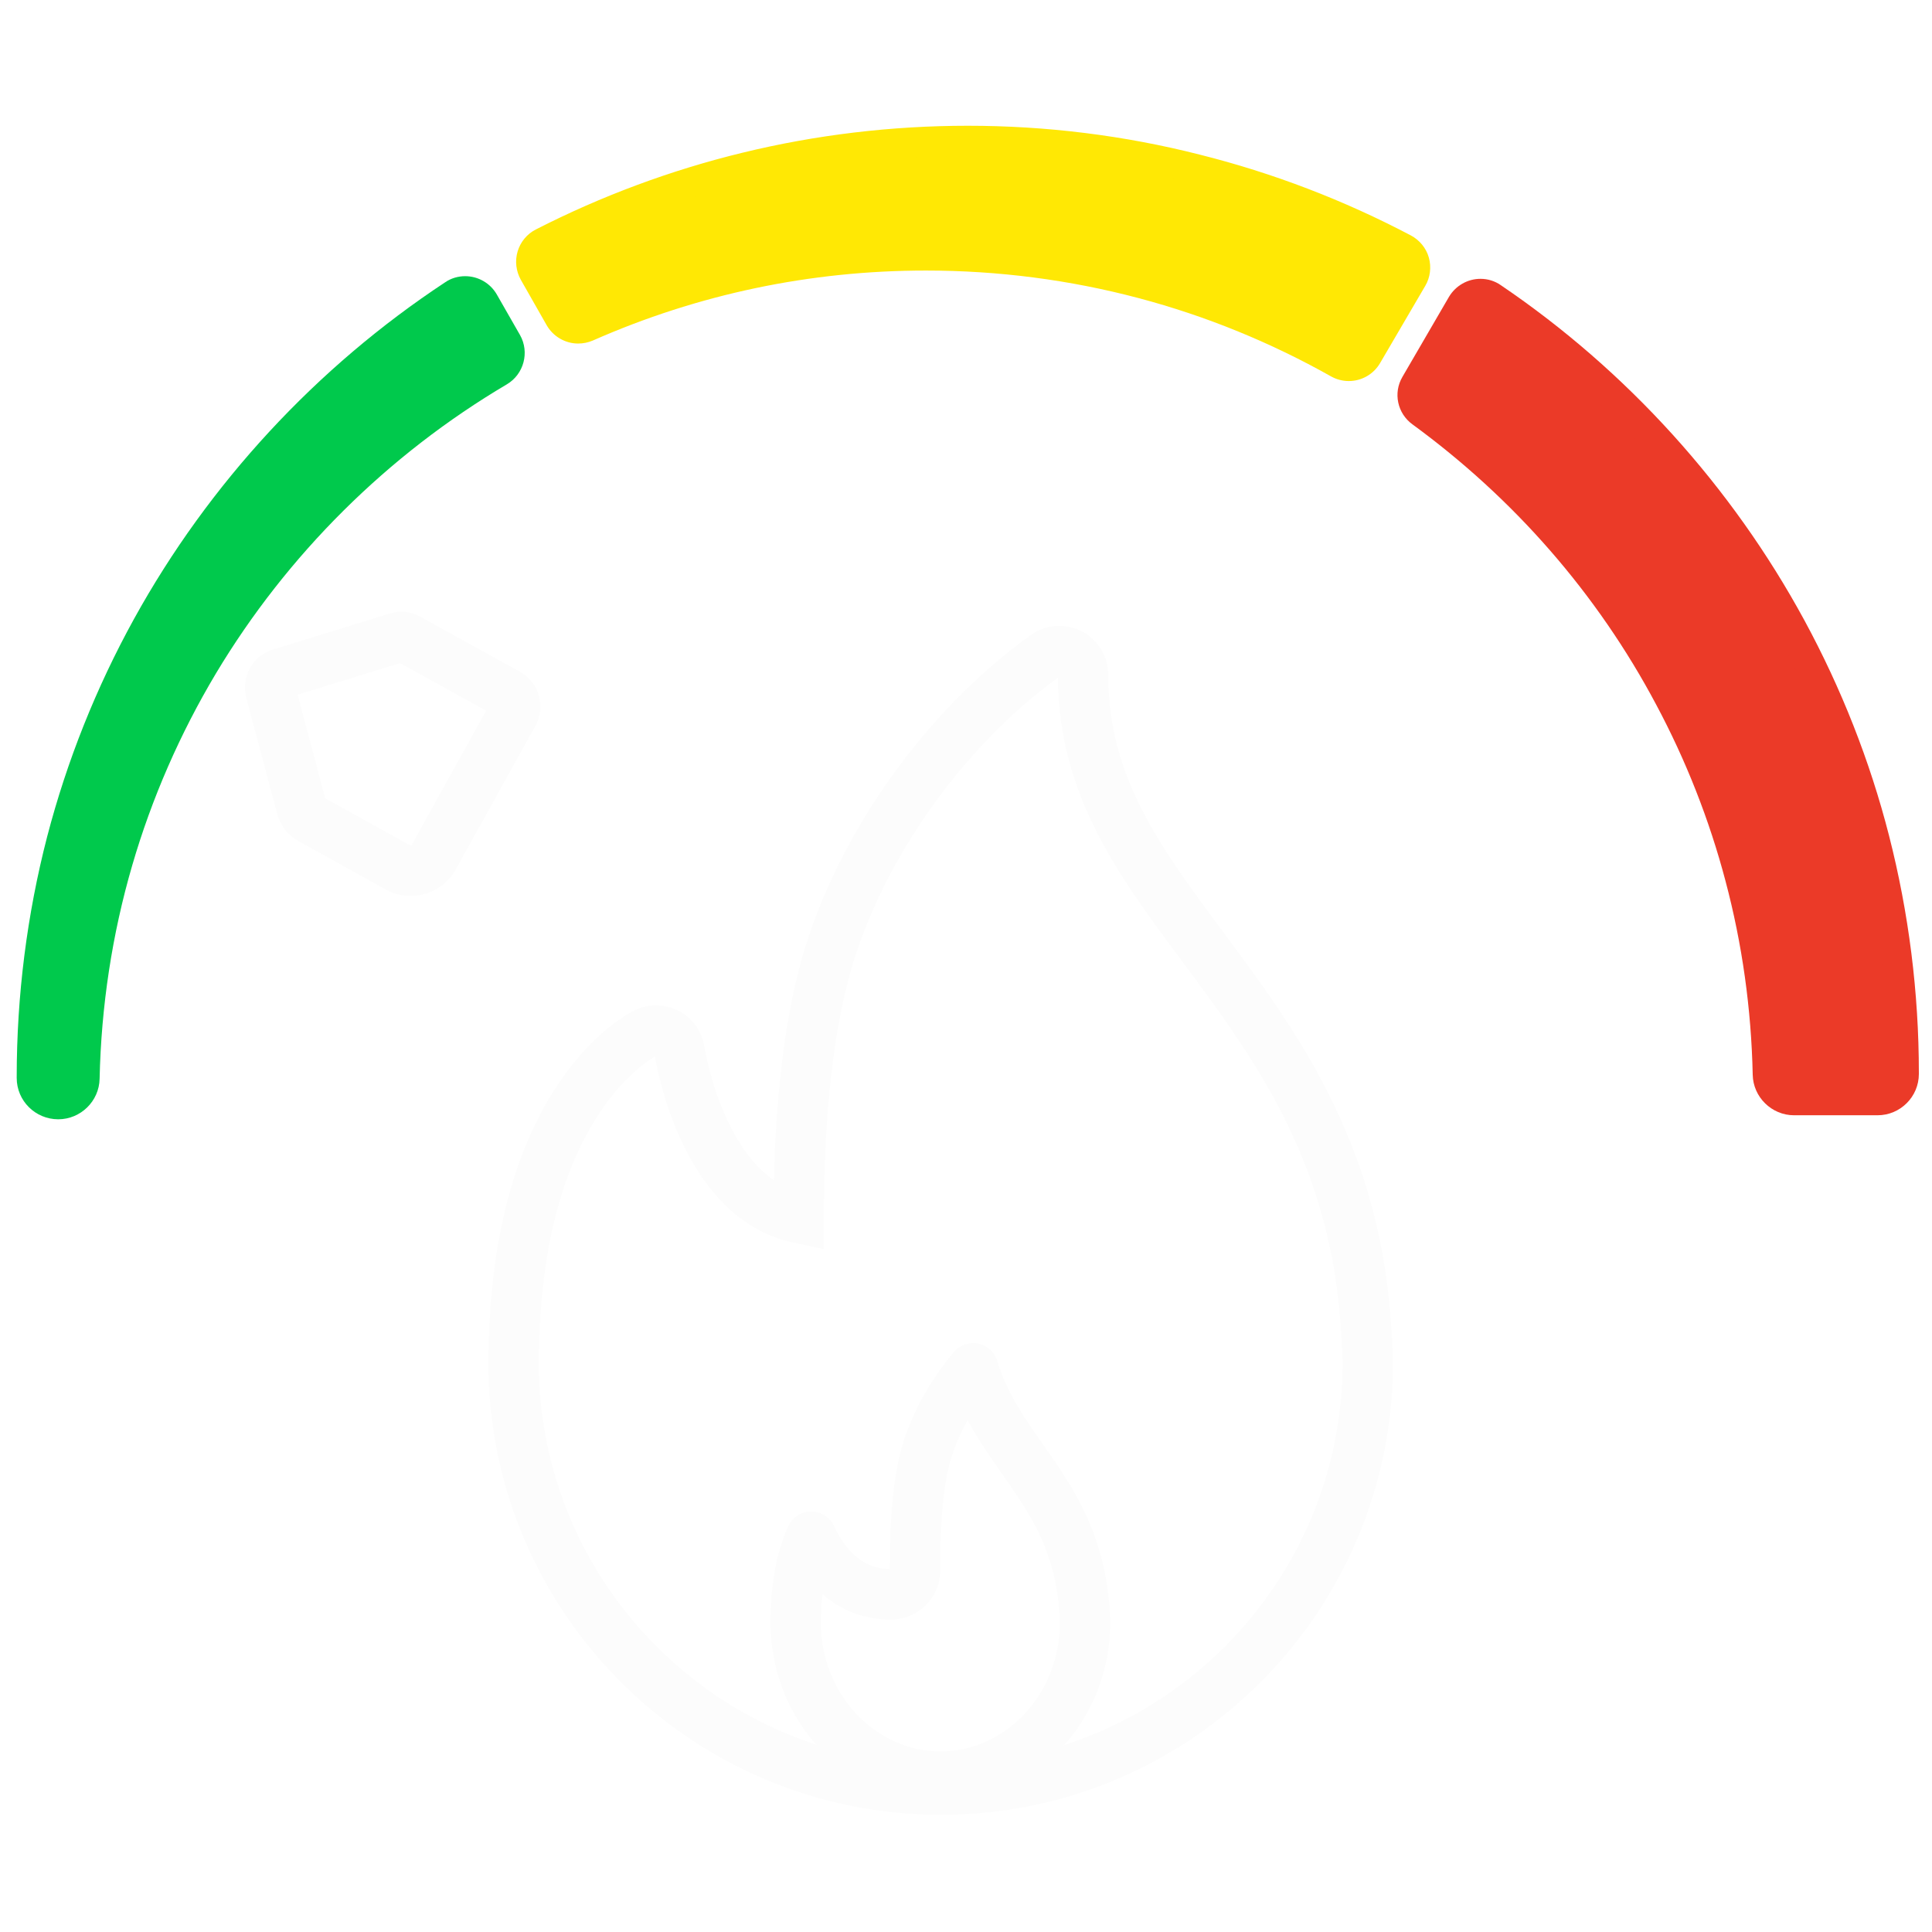
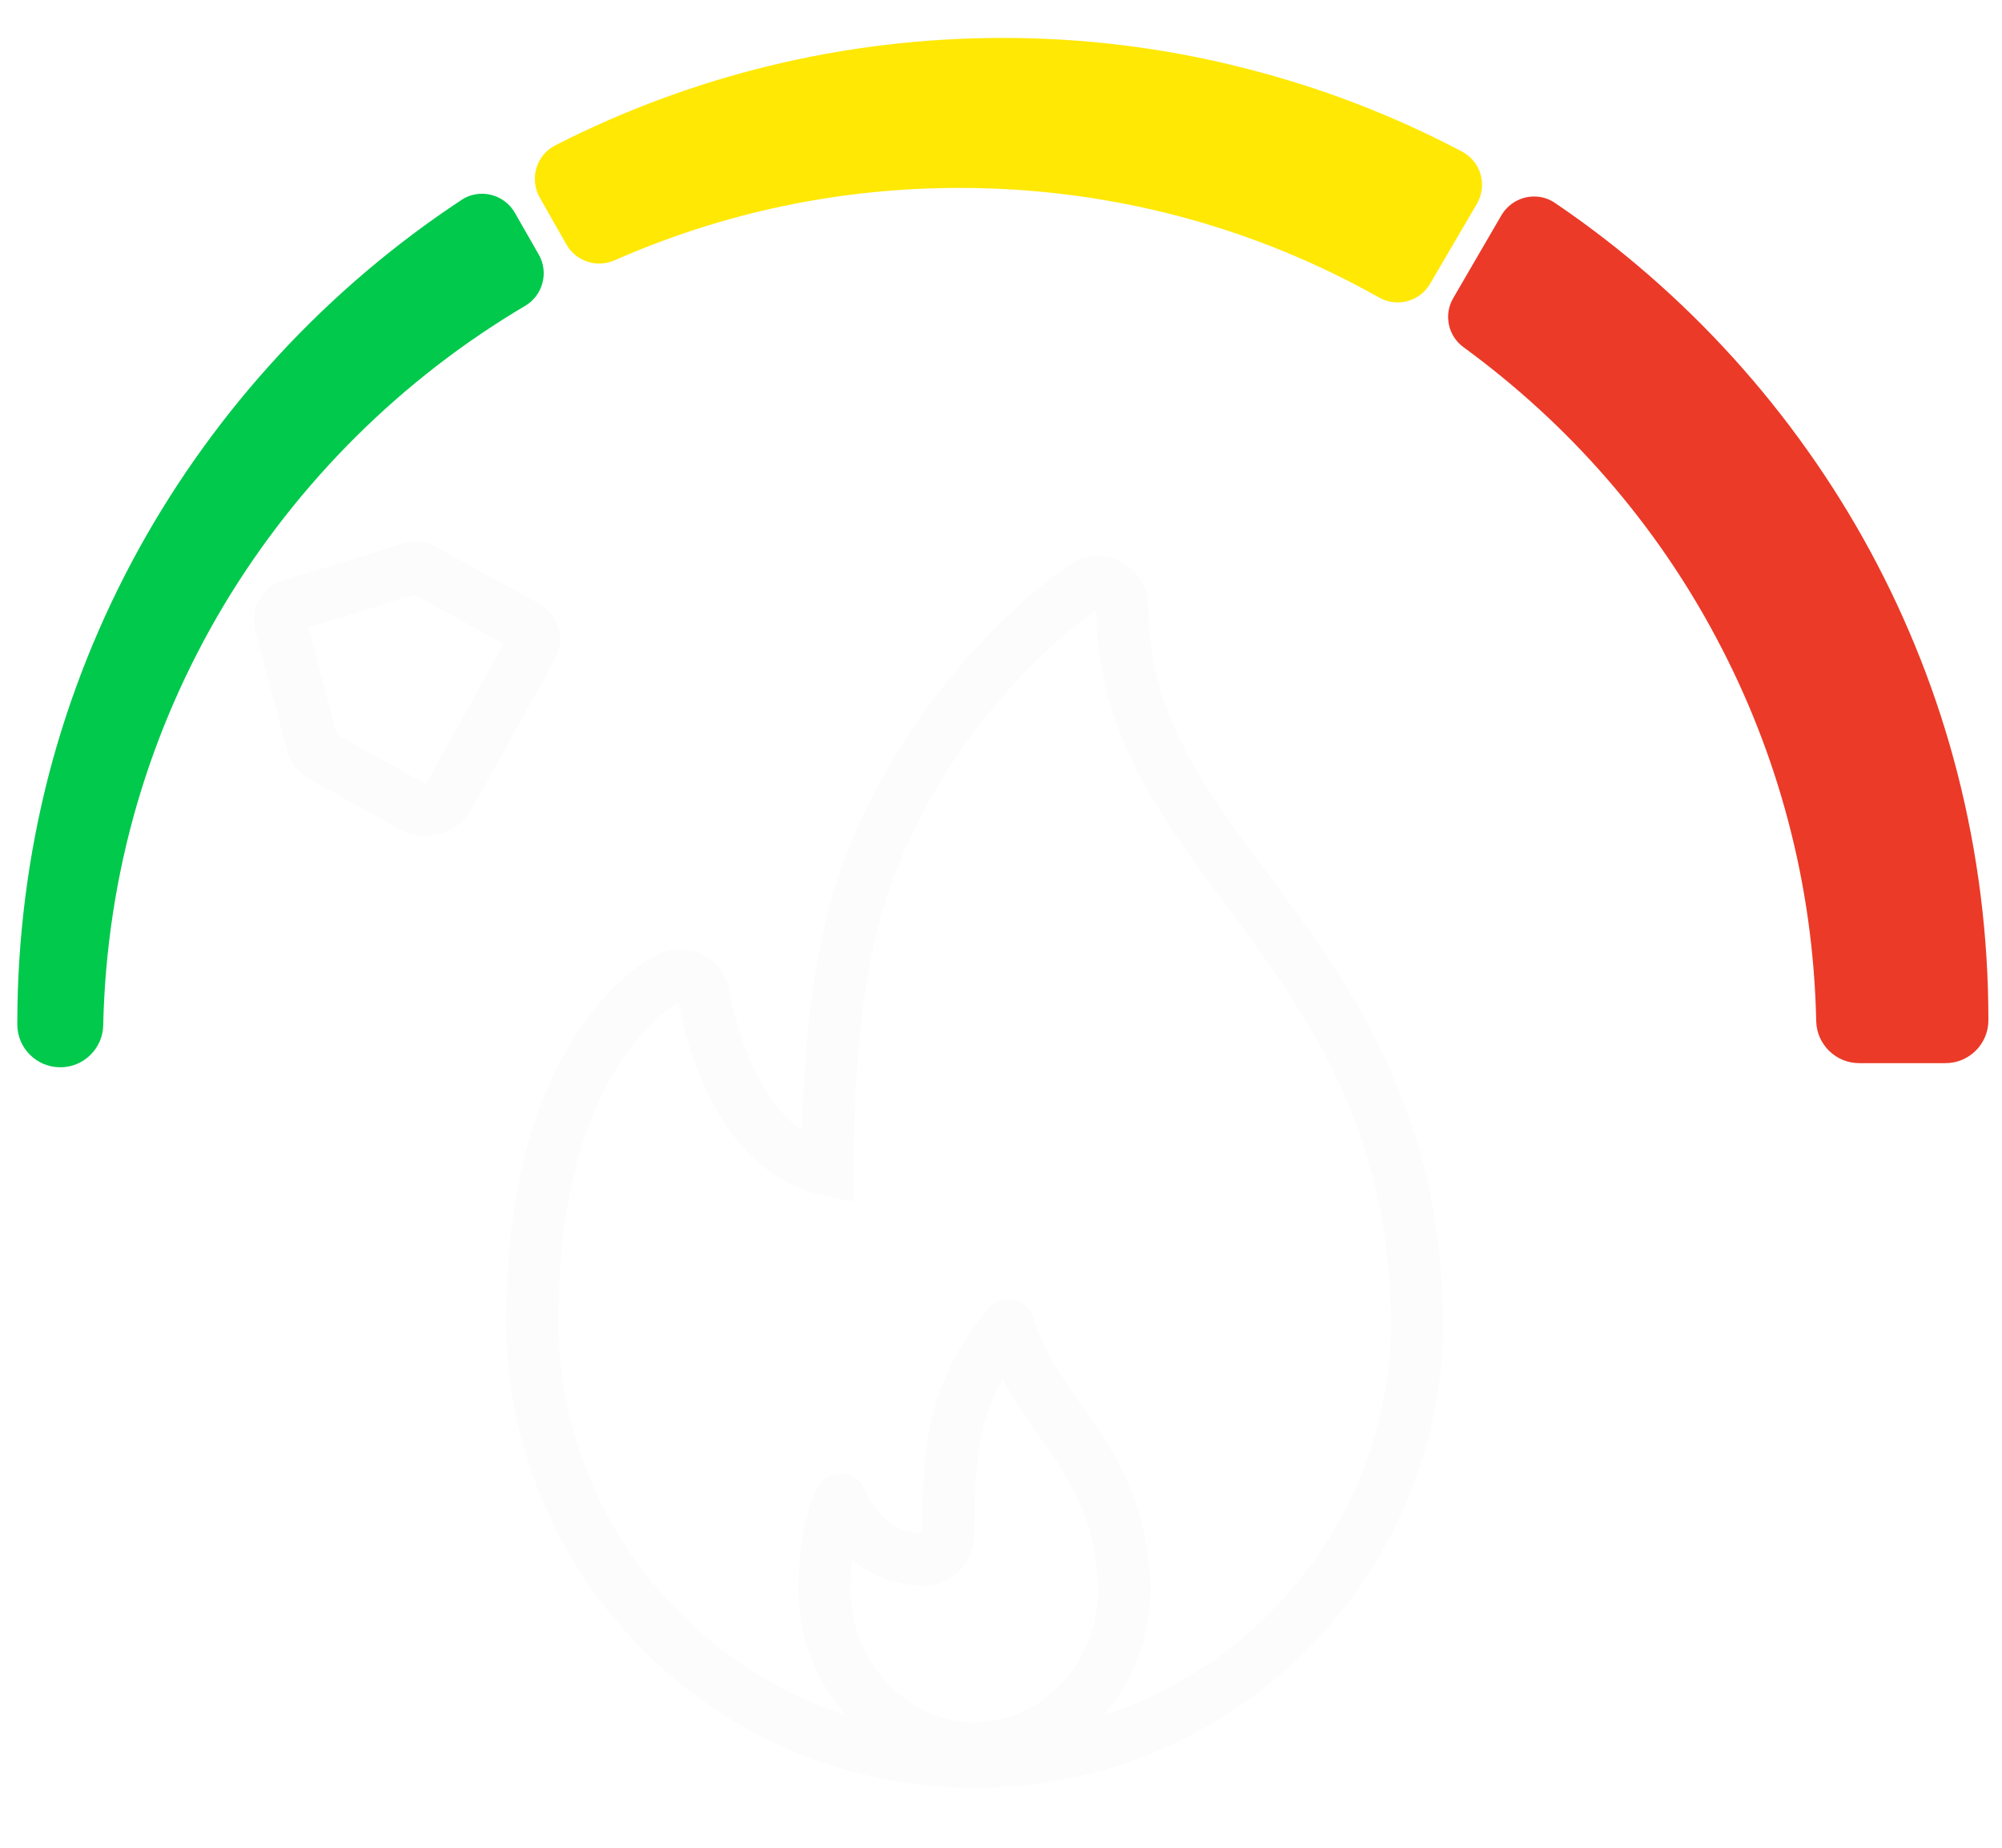
- <svg xmlns="http://www.w3.org/2000/svg" width="65" height="65" viewBox="0 0 65 65" fill="none">
-   <path d="M60.359 37.013C59.884 37.013 59.484 36.626 59.477 36.151C59.382 31.667 58.269 27.4 56.166 23.465C54.158 19.706 51.275 16.389 47.822 13.872C47.523 13.655 47.442 13.254 47.625 12.935L49.192 10.242C49.321 10.025 49.558 9.889 49.809 9.889C49.952 9.889 50.087 9.93 50.21 10.011C58.88 15.887 64.049 25.636 64.049 36.097V36.131C64.049 36.619 63.649 37.013 63.167 37.013H60.359Z" fill="#EB3A28" />
-   <path d="M49.809 10.398C49.85 10.398 49.891 10.412 49.925 10.432C58.147 16.009 63.547 25.419 63.547 36.097C63.547 36.111 63.547 36.117 63.547 36.131C63.547 36.341 63.378 36.504 63.174 36.504H60.366C60.162 36.504 59.992 36.341 59.992 36.138C59.789 26.816 55.162 18.587 48.134 13.458C48.052 13.397 48.025 13.281 48.079 13.193L49.647 10.5C49.674 10.432 49.742 10.398 49.809 10.398ZM49.809 9.381C49.375 9.381 48.975 9.611 48.751 9.984L47.184 12.678C46.865 13.22 47.014 13.912 47.523 14.279C49.212 15.514 50.773 16.938 52.15 18.519C53.534 20.107 54.735 21.85 55.718 23.702C56.722 25.581 57.51 27.583 58.052 29.638C58.615 31.755 58.921 33.946 58.968 36.158C58.982 36.911 59.606 37.522 60.359 37.522H63.167C63.934 37.522 64.558 36.898 64.558 36.131V36.097C64.558 33.397 64.219 30.71 63.554 28.112C62.91 25.595 61.946 23.153 60.705 20.866C58.263 16.368 54.735 12.467 50.488 9.591C50.291 9.455 50.06 9.381 49.809 9.381Z" fill="#EB3A28" />
-   <path d="M1.96 37.148C1.472 37.148 1.078 36.755 1.071 36.267V36.233C1.071 25.608 6.377 15.771 15.257 9.916C15.373 9.842 15.508 9.801 15.651 9.801C15.909 9.801 16.146 9.937 16.268 10.161L17.048 11.531C17.238 11.864 17.123 12.298 16.79 12.494C12.706 14.903 9.26 18.329 6.824 22.399C4.321 26.585 2.944 31.389 2.835 36.287C2.835 36.762 2.435 37.148 1.96 37.148Z" fill="#00C94C" />
-   <path d="M15.651 10.31C15.719 10.31 15.793 10.344 15.827 10.412L16.607 11.782C16.662 11.877 16.628 11.999 16.533 12.06C8.208 16.965 2.557 25.954 2.333 36.273C2.326 36.477 2.157 36.64 1.953 36.64C1.743 36.64 1.573 36.47 1.573 36.267C1.573 36.253 1.573 36.246 1.573 36.233C1.573 25.412 7.123 15.88 15.535 10.344C15.576 10.317 15.617 10.31 15.651 10.31ZM15.651 9.292C15.413 9.292 15.176 9.36 14.979 9.496C10.637 12.359 7.021 16.273 4.511 20.819C3.236 23.132 2.252 25.595 1.587 28.146C0.908 30.771 0.562 33.492 0.562 36.233V36.267C0.562 37.033 1.187 37.657 1.96 37.657C2.713 37.657 3.337 37.047 3.351 36.294C3.405 33.851 3.771 31.436 4.45 29.109C5.108 26.85 6.058 24.679 7.265 22.657C9.66 18.661 13.046 15.296 17.055 12.929C17.625 12.589 17.822 11.85 17.496 11.273L16.716 9.91C16.499 9.53 16.092 9.292 15.651 9.292Z" fill="#00C94C" />
-   <path d="M45.386 12.305C45.264 12.305 45.142 12.271 45.033 12.21C40.82 9.835 36.024 8.58 31.153 8.58C27.184 8.58 23.344 9.387 19.735 10.975C19.647 11.015 19.545 11.036 19.45 11.036C19.192 11.036 18.961 10.9 18.832 10.676L17.964 9.15C17.869 8.98 17.842 8.777 17.903 8.594C17.957 8.41 18.086 8.248 18.263 8.159C22.72 5.887 27.53 4.733 32.564 4.733C37.672 4.733 42.747 5.988 47.238 8.356C47.408 8.444 47.537 8.607 47.591 8.79C47.645 8.973 47.618 9.177 47.523 9.347L46.004 11.945C45.875 12.169 45.637 12.305 45.386 12.305Z" fill="#FFE804" />
-   <path d="M32.564 5.249C37.774 5.249 42.686 6.538 47.001 8.811C47.102 8.865 47.136 8.994 47.082 9.096L45.562 11.694C45.522 11.762 45.454 11.796 45.386 11.796C45.352 11.796 45.318 11.789 45.284 11.769C41.112 9.421 36.295 8.078 31.16 8.078C27.028 8.078 23.093 8.946 19.538 10.514C19.511 10.527 19.484 10.534 19.457 10.534C19.389 10.534 19.321 10.5 19.28 10.432L18.405 8.906C18.344 8.804 18.385 8.675 18.486 8.621C22.713 6.47 27.496 5.249 32.564 5.249ZM32.564 4.231C29.999 4.231 27.442 4.537 24.972 5.14C22.571 5.724 20.237 6.592 18.032 7.718C17.733 7.868 17.51 8.139 17.415 8.458C17.32 8.777 17.36 9.123 17.523 9.414L18.392 10.941C18.609 11.321 19.016 11.558 19.45 11.558C19.619 11.558 19.789 11.524 19.945 11.457C23.486 9.896 27.259 9.102 31.153 9.102C33.581 9.102 35.99 9.414 38.317 10.032C40.569 10.629 42.747 11.518 44.782 12.664C44.965 12.766 45.169 12.82 45.379 12.82C45.813 12.82 46.214 12.589 46.431 12.216L47.951 9.618C48.12 9.333 48.161 8.987 48.073 8.668C47.984 8.349 47.761 8.078 47.469 7.922C45.217 6.735 42.828 5.819 40.359 5.201C37.828 4.557 35.203 4.231 32.564 4.231Z" fill="#FFE804" />
-   <path fill-rule="evenodd" clip-rule="evenodd" d="M14.117 20.737L17.497 22.603L17.503 22.606C18.142 22.971 18.366 23.77 18.017 24.412L18.015 24.415L15.334 29.249L15.334 29.25C14.87 30.085 13.811 30.391 12.973 29.925C12.973 29.925 12.973 29.925 12.973 29.925L10.024 28.288L10.02 28.285C9.694 28.099 9.431 27.783 9.329 27.392L8.285 23.476C8.285 23.475 8.285 23.474 8.285 23.474C8.102 22.793 8.483 22.064 9.183 21.853L13.157 20.628L13.173 20.623C13.446 20.551 13.796 20.555 14.117 20.737ZM13.458 22.31L10.013 23.372L10.941 26.857L13.796 28.442L13.796 28.442C13.801 28.445 13.805 28.446 13.809 28.447C13.814 28.447 13.819 28.447 13.826 28.445C13.839 28.441 13.846 28.434 13.851 28.426C13.851 28.426 13.851 28.426 13.851 28.426L16.356 23.91L13.458 22.31Z" fill="#FCFCFC" />
-   <path fill-rule="evenodd" clip-rule="evenodd" d="M34.677 21.367C35.186 20.994 35.855 20.963 36.39 21.238L36.398 21.242L36.405 21.246C36.931 21.529 37.286 22.079 37.286 22.705C37.286 26.117 38.976 28.426 41.169 31.378C41.169 31.378 41.169 31.378 41.169 31.378L41.191 31.409C43.538 34.569 46.321 38.318 46.781 44.275L46.781 44.276L46.781 44.278L45.935 44.34C46.781 44.278 46.781 44.278 46.781 44.278L46.781 44.278L46.781 44.279L46.782 44.291C46.783 44.3 46.784 44.312 46.785 44.328C46.786 44.349 46.788 44.377 46.791 44.41C46.792 44.426 46.793 44.443 46.794 44.462C46.802 44.573 46.812 44.727 46.823 44.894C46.843 45.216 46.865 45.621 46.865 45.853C46.865 54.224 40.062 61.042 31.69 61.056H31.648C23.256 61.056 16.431 54.232 16.431 45.846C16.431 45.563 16.438 45.281 16.452 44.998C16.576 40.783 17.68 38.074 18.837 36.386C19.979 34.719 21.139 34.094 21.349 33.992C21.844 33.747 22.399 33.788 22.837 34.013C23.308 34.256 23.628 34.718 23.701 35.234C23.702 35.237 23.703 35.24 23.703 35.244C23.761 35.552 23.942 36.517 24.421 37.578C24.811 38.443 25.338 39.224 26.036 39.706C26.087 37.682 26.26 35.066 26.864 32.674L26.864 32.674C27.939 28.416 30.995 24.004 34.677 21.367ZM45.09 44.403C45.09 44.404 45.09 44.404 45.09 44.405L45.09 44.403ZM35.59 22.8C35.622 26.754 37.628 29.455 39.735 32.292L39.807 32.389C42.151 35.546 44.669 38.956 45.09 44.403M35.59 22.8C32.254 25.219 29.474 29.264 28.508 33.089C27.823 35.804 27.727 38.89 27.713 40.98L27.706 42.021L26.689 41.804C24.654 41.372 23.499 39.659 22.875 38.276C22.241 36.873 22.025 35.503 22.04 35.563L22.036 35.547C21.826 35.667 21.044 36.165 20.236 37.344C19.283 38.735 18.261 41.122 18.147 45.056L18.147 45.065L18.146 45.074C18.133 45.331 18.127 45.589 18.127 45.846C18.127 53.294 24.192 59.36 31.648 59.36H31.687C39.123 59.347 45.169 53.289 45.169 45.853C45.169 45.684 45.151 45.333 45.13 44.999C45.12 44.837 45.11 44.688 45.102 44.578C45.099 44.524 45.095 44.479 45.093 44.449L45.09 44.405" fill="#FCFCFC" />
-   <path fill-rule="evenodd" clip-rule="evenodd" d="M32.917 45.206C33.222 45.271 33.466 45.498 33.554 45.797C33.855 46.823 34.441 47.67 35.104 48.616L35.104 48.616L35.129 48.652C36.067 49.99 37.142 51.526 37.33 54.093C37.346 54.258 37.354 54.417 37.354 54.591C37.354 57.864 34.839 60.622 31.641 60.622C28.445 60.622 25.922 57.865 25.922 54.591L25.922 54.586C25.922 54.495 25.922 54.377 25.93 54.237C25.967 52.937 26.218 52.004 26.523 51.345C26.662 51.045 26.962 50.853 27.292 50.853C27.623 50.853 27.923 51.044 28.062 51.344C28.457 52.197 29.057 52.778 29.938 52.793C29.939 51.648 29.967 50.247 30.273 48.948L30.274 48.944C30.568 47.731 31.248 46.481 32.094 45.486C32.296 45.249 32.612 45.142 32.917 45.206ZM31.923 49.34C31.664 50.441 31.634 51.68 31.634 52.834C31.634 53.759 30.879 54.489 29.972 54.489C29.002 54.489 28.245 54.135 27.668 53.631C27.646 53.834 27.631 54.056 27.625 54.296C27.624 54.303 27.624 54.311 27.624 54.319C27.618 54.415 27.618 54.496 27.618 54.591C27.618 57.029 29.478 58.926 31.641 58.926C33.803 58.926 35.657 57.03 35.657 54.591C35.657 54.469 35.652 54.36 35.641 54.244C35.64 54.237 35.64 54.231 35.639 54.224C35.488 52.126 34.643 50.914 33.715 49.589M31.923 49.34C32.046 48.834 32.266 48.299 32.555 47.782C32.905 48.434 33.311 49.014 33.682 49.542C33.693 49.557 33.704 49.573 33.715 49.589" fill="#FCFCFC" />
+ <svg xmlns="http://www.w3.org/2000/svg" width="65" height="60" viewBox="0 0 65 60" fill="none">
+   <path d="M60.359 34.013C59.884 34.013 59.484 33.626 59.477 33.151C59.382 28.667 58.269 24.4 56.166 20.465C54.158 16.706 51.275 13.389 47.822 10.872C47.523 10.655 47.442 10.254 47.625 9.936L49.192 7.242C49.321 7.025 49.558 6.889 49.809 6.889C49.952 6.889 50.087 6.93 50.21 7.012C58.88 12.887 64.049 22.636 64.049 33.097V33.131C64.049 33.619 63.649 34.013 63.167 34.013H60.359Z" fill="#EB3A28" />
+   <path d="M49.809 7.398C49.85 7.398 49.891 7.412 49.925 7.432C58.147 13.009 63.547 22.419 63.547 33.097C63.547 33.111 63.547 33.117 63.547 33.131C63.547 33.341 63.378 33.504 63.174 33.504H60.366C60.162 33.504 59.992 33.341 59.992 33.138C59.789 23.816 55.162 15.587 48.134 10.458C48.052 10.397 48.025 10.281 48.079 10.193L49.647 7.5C49.674 7.432 49.742 7.398 49.809 7.398ZM49.809 6.381C49.375 6.381 48.975 6.611 48.751 6.984L47.184 9.678C46.865 10.22 47.014 10.912 47.523 11.279C49.212 12.514 50.773 13.938 52.15 15.519C53.534 17.107 54.735 18.85 55.718 20.702C56.722 22.581 57.51 24.583 58.052 26.638C58.615 28.755 58.921 30.946 58.968 33.158C58.982 33.911 59.606 34.522 60.359 34.522H63.167C63.934 34.522 64.558 33.898 64.558 33.131V33.097C64.558 30.397 64.219 27.71 63.554 25.112C62.91 22.595 61.946 20.153 60.705 17.866C58.263 13.368 54.735 9.467 50.488 6.591C50.291 6.455 50.06 6.381 49.809 6.381Z" fill="#EB3A28" />
+   <path d="M1.96 34.148C1.472 34.148 1.078 33.755 1.071 33.267V33.233C1.071 22.608 6.377 12.771 15.257 6.916C15.373 6.842 15.508 6.801 15.651 6.801C15.909 6.801 16.146 6.937 16.268 7.161L17.048 8.531C17.238 8.864 17.123 9.298 16.79 9.494C12.706 11.903 9.26 15.329 6.824 19.399C4.321 23.585 2.944 28.389 2.835 33.287C2.835 33.762 2.435 34.148 1.96 34.148Z" fill="#00C94C" />
+   <path d="M15.651 7.31C15.719 7.31 15.793 7.344 15.827 7.412L16.607 8.782C16.662 8.877 16.628 8.999 16.533 9.06C8.208 13.965 2.557 22.954 2.333 33.273C2.326 33.477 2.157 33.64 1.953 33.64C1.743 33.64 1.573 33.47 1.573 33.267C1.573 33.253 1.573 33.246 1.573 33.233C1.573 22.412 7.123 12.88 15.535 7.344C15.576 7.317 15.617 7.31 15.651 7.31ZM15.651 6.292C15.413 6.292 15.176 6.36 14.979 6.496C10.637 9.359 7.021 13.273 4.511 17.819C3.236 20.132 2.252 22.595 1.587 25.146C0.908 27.771 0.562 30.492 0.562 33.233V33.267C0.562 34.033 1.187 34.657 1.96 34.657C2.713 34.657 3.337 34.047 3.351 33.294C3.405 30.851 3.771 28.436 4.45 26.109C5.108 23.85 6.058 21.679 7.265 19.657C9.66 15.661 13.046 12.296 17.055 9.929C17.625 9.589 17.822 8.85 17.496 8.273L16.716 6.91C16.499 6.53 16.092 6.292 15.651 6.292Z" fill="#00C94C" />
+   <path d="M45.386 9.305C45.264 9.305 45.142 9.271 45.033 9.21C40.82 6.835 36.024 5.58 31.153 5.58C27.184 5.58 23.344 6.387 19.735 7.975C19.647 8.015 19.545 8.036 19.45 8.036C19.192 8.036 18.961 7.9 18.832 7.676L17.964 6.15C17.869 5.98 17.842 5.777 17.903 5.594C17.957 5.41 18.086 5.248 18.263 5.159C22.72 2.887 27.53 1.733 32.564 1.733C37.672 1.733 42.747 2.988 47.238 5.356C47.408 5.444 47.537 5.607 47.591 5.79C47.645 5.973 47.618 6.177 47.523 6.347L46.004 8.945C45.875 9.169 45.637 9.305 45.386 9.305Z" fill="#FFE804" />
+   <path d="M32.564 2.249C37.774 2.249 42.686 3.538 47.001 5.811C47.102 5.865 47.136 5.994 47.082 6.096L45.562 8.694C45.522 8.762 45.454 8.796 45.386 8.796C45.352 8.796 45.318 8.789 45.284 8.769C41.112 6.421 36.295 5.078 31.16 5.078C27.028 5.078 23.093 5.946 19.538 7.513C19.511 7.527 19.484 7.534 19.457 7.534C19.389 7.534 19.321 7.5 19.28 7.432L18.405 5.906C18.344 5.804 18.385 5.675 18.486 5.621C22.713 3.47 27.496 2.249 32.564 2.249ZM32.564 1.231C29.999 1.231 27.442 1.537 24.972 2.14C22.571 2.724 20.237 3.592 18.032 4.718C17.733 4.868 17.51 5.139 17.415 5.458C17.32 5.777 17.36 6.123 17.523 6.414L18.392 7.941C18.609 8.321 19.016 8.558 19.45 8.558C19.619 8.558 19.789 8.524 19.945 8.457C23.486 6.896 27.259 6.102 31.153 6.102C33.581 6.102 35.99 6.414 38.317 7.032C40.569 7.629 42.747 8.518 44.782 9.664C44.965 9.766 45.169 9.82 45.379 9.82C45.813 9.82 46.214 9.589 46.431 9.216L47.951 6.618C48.12 6.333 48.161 5.987 48.073 5.668C47.984 5.349 47.761 5.078 47.469 4.922C45.217 3.735 42.828 2.819 40.359 2.201C37.828 1.557 35.203 1.231 32.564 1.231Z" fill="#FFE804" />
+   <path fill-rule="evenodd" clip-rule="evenodd" d="M14.117 17.737L17.497 19.603L17.503 19.606C18.142 19.971 18.366 20.77 18.017 21.412L18.015 21.415L15.334 26.249L15.334 26.25C14.87 27.085 13.811 27.391 12.973 26.925C12.973 26.925 12.973 26.925 12.973 26.925L10.024 25.288L10.02 25.285C9.694 25.099 9.431 24.783 9.329 24.392L8.285 20.476C8.285 20.475 8.285 20.474 8.285 20.474C8.102 19.793 8.483 19.064 9.183 18.853L13.157 17.628L13.173 17.623C13.446 17.551 13.796 17.555 14.117 17.737ZM13.458 19.31L10.013 20.372L10.941 23.857L13.796 25.442L13.796 25.442C13.801 25.445 13.805 25.446 13.809 25.447C13.814 25.447 13.819 25.447 13.826 25.445C13.839 25.441 13.846 25.434 13.851 25.426C13.851 25.426 13.851 25.426 13.851 25.426L16.356 20.91L13.458 19.31Z" fill="#FCFCFC" />
+   <path fill-rule="evenodd" clip-rule="evenodd" d="M34.677 18.367C35.186 17.994 35.855 17.963 36.39 18.238L36.398 18.242L36.405 18.246C36.931 18.529 37.286 19.079 37.286 19.705C37.286 23.117 38.976 25.426 41.169 28.378C41.169 28.378 41.169 28.378 41.169 28.378L41.191 28.409C43.538 31.569 46.321 35.318 46.781 41.275L46.781 41.276L46.781 41.278L45.935 41.34C46.781 41.278 46.781 41.278 46.781 41.278L46.781 41.278L46.781 41.279L46.782 41.291C46.783 41.3 46.784 41.312 46.785 41.328C46.786 41.349 46.788 41.377 46.791 41.41C46.792 41.426 46.793 41.443 46.794 41.462C46.802 41.573 46.812 41.727 46.823 41.894C46.843 42.216 46.865 42.621 46.865 42.853C46.865 51.224 40.062 58.042 31.69 58.056H31.648C23.256 58.056 16.431 51.232 16.431 42.846C16.431 42.563 16.438 42.281 16.452 41.998C16.576 37.783 17.68 35.074 18.837 33.386C19.979 31.719 21.139 31.094 21.349 30.992C21.844 30.747 22.399 30.788 22.837 31.013C23.308 31.256 23.628 31.718 23.701 32.234C23.702 32.237 23.703 32.24 23.703 32.244C23.761 32.552 23.942 33.517 24.421 34.578C24.811 35.443 25.338 36.224 26.036 36.706C26.087 34.682 26.26 32.066 26.864 29.674L26.864 29.674C27.939 25.416 30.995 21.004 34.677 18.367ZM45.09 41.403C45.09 41.404 45.09 41.404 45.09 41.405L45.09 41.403ZM35.59 19.8C35.622 23.754 37.628 26.455 39.735 29.292L39.807 29.389C42.151 32.546 44.669 35.956 45.09 41.403M35.59 19.8C32.254 22.219 29.474 26.264 28.508 30.089C27.823 32.804 27.727 35.89 27.713 37.98L27.706 39.021L26.689 38.804C24.654 38.372 23.499 36.659 22.875 35.276C22.241 33.873 22.025 32.503 22.04 32.563L22.036 32.547C21.826 32.667 21.044 33.165 20.236 34.344C19.283 35.735 18.261 38.122 18.147 42.056L18.147 42.065L18.146 42.074C18.133 42.331 18.127 42.589 18.127 42.846C18.127 50.294 24.192 56.36 31.648 56.36H31.687C39.123 56.347 45.169 50.289 45.169 42.853C45.169 42.684 45.151 42.333 45.13 41.999C45.12 41.837 45.11 41.688 45.102 41.578C45.099 41.524 45.095 41.479 45.093 41.449L45.09 41.405" fill="#FCFCFC" />
+   <path fill-rule="evenodd" clip-rule="evenodd" d="M32.917 42.206C33.222 42.271 33.466 42.498 33.554 42.797C33.855 43.823 34.441 44.67 35.104 45.616L35.104 45.616L35.129 45.652C36.067 46.99 37.142 48.526 37.33 51.093C37.346 51.258 37.354 51.417 37.354 51.591C37.354 54.864 34.839 57.622 31.641 57.622C28.445 57.622 25.922 54.865 25.922 51.591L25.922 51.586C25.922 51.495 25.922 51.377 25.93 51.237C25.967 49.937 26.218 49.004 26.523 48.345C26.662 48.045 26.962 47.853 27.292 47.853C27.623 47.853 27.923 48.044 28.062 48.344C28.457 49.197 29.057 49.778 29.938 49.793C29.939 48.648 29.967 47.247 30.273 45.948L30.274 45.944C30.568 44.731 31.248 43.481 32.094 42.486C32.296 42.249 32.612 42.142 32.917 42.206ZM31.923 46.34C31.664 47.441 31.634 48.68 31.634 49.834C31.634 50.759 30.879 51.489 29.972 51.489C29.002 51.489 28.245 51.135 27.668 50.631C27.646 50.834 27.631 51.056 27.625 51.296C27.624 51.303 27.624 51.311 27.624 51.319C27.618 51.415 27.618 51.496 27.618 51.591C27.618 54.029 29.478 55.926 31.641 55.926C33.803 55.926 35.657 54.03 35.657 51.591C35.657 51.469 35.652 51.36 35.641 51.244C35.64 51.237 35.64 51.231 35.639 51.224C35.488 49.126 34.643 47.914 33.715 46.589M31.923 46.34C32.046 45.834 32.266 45.299 32.555 44.782C32.905 45.434 33.311 46.014 33.682 46.542C33.693 46.557 33.704 46.573 33.715 46.589" fill="#FCFCFC" />
</svg>
